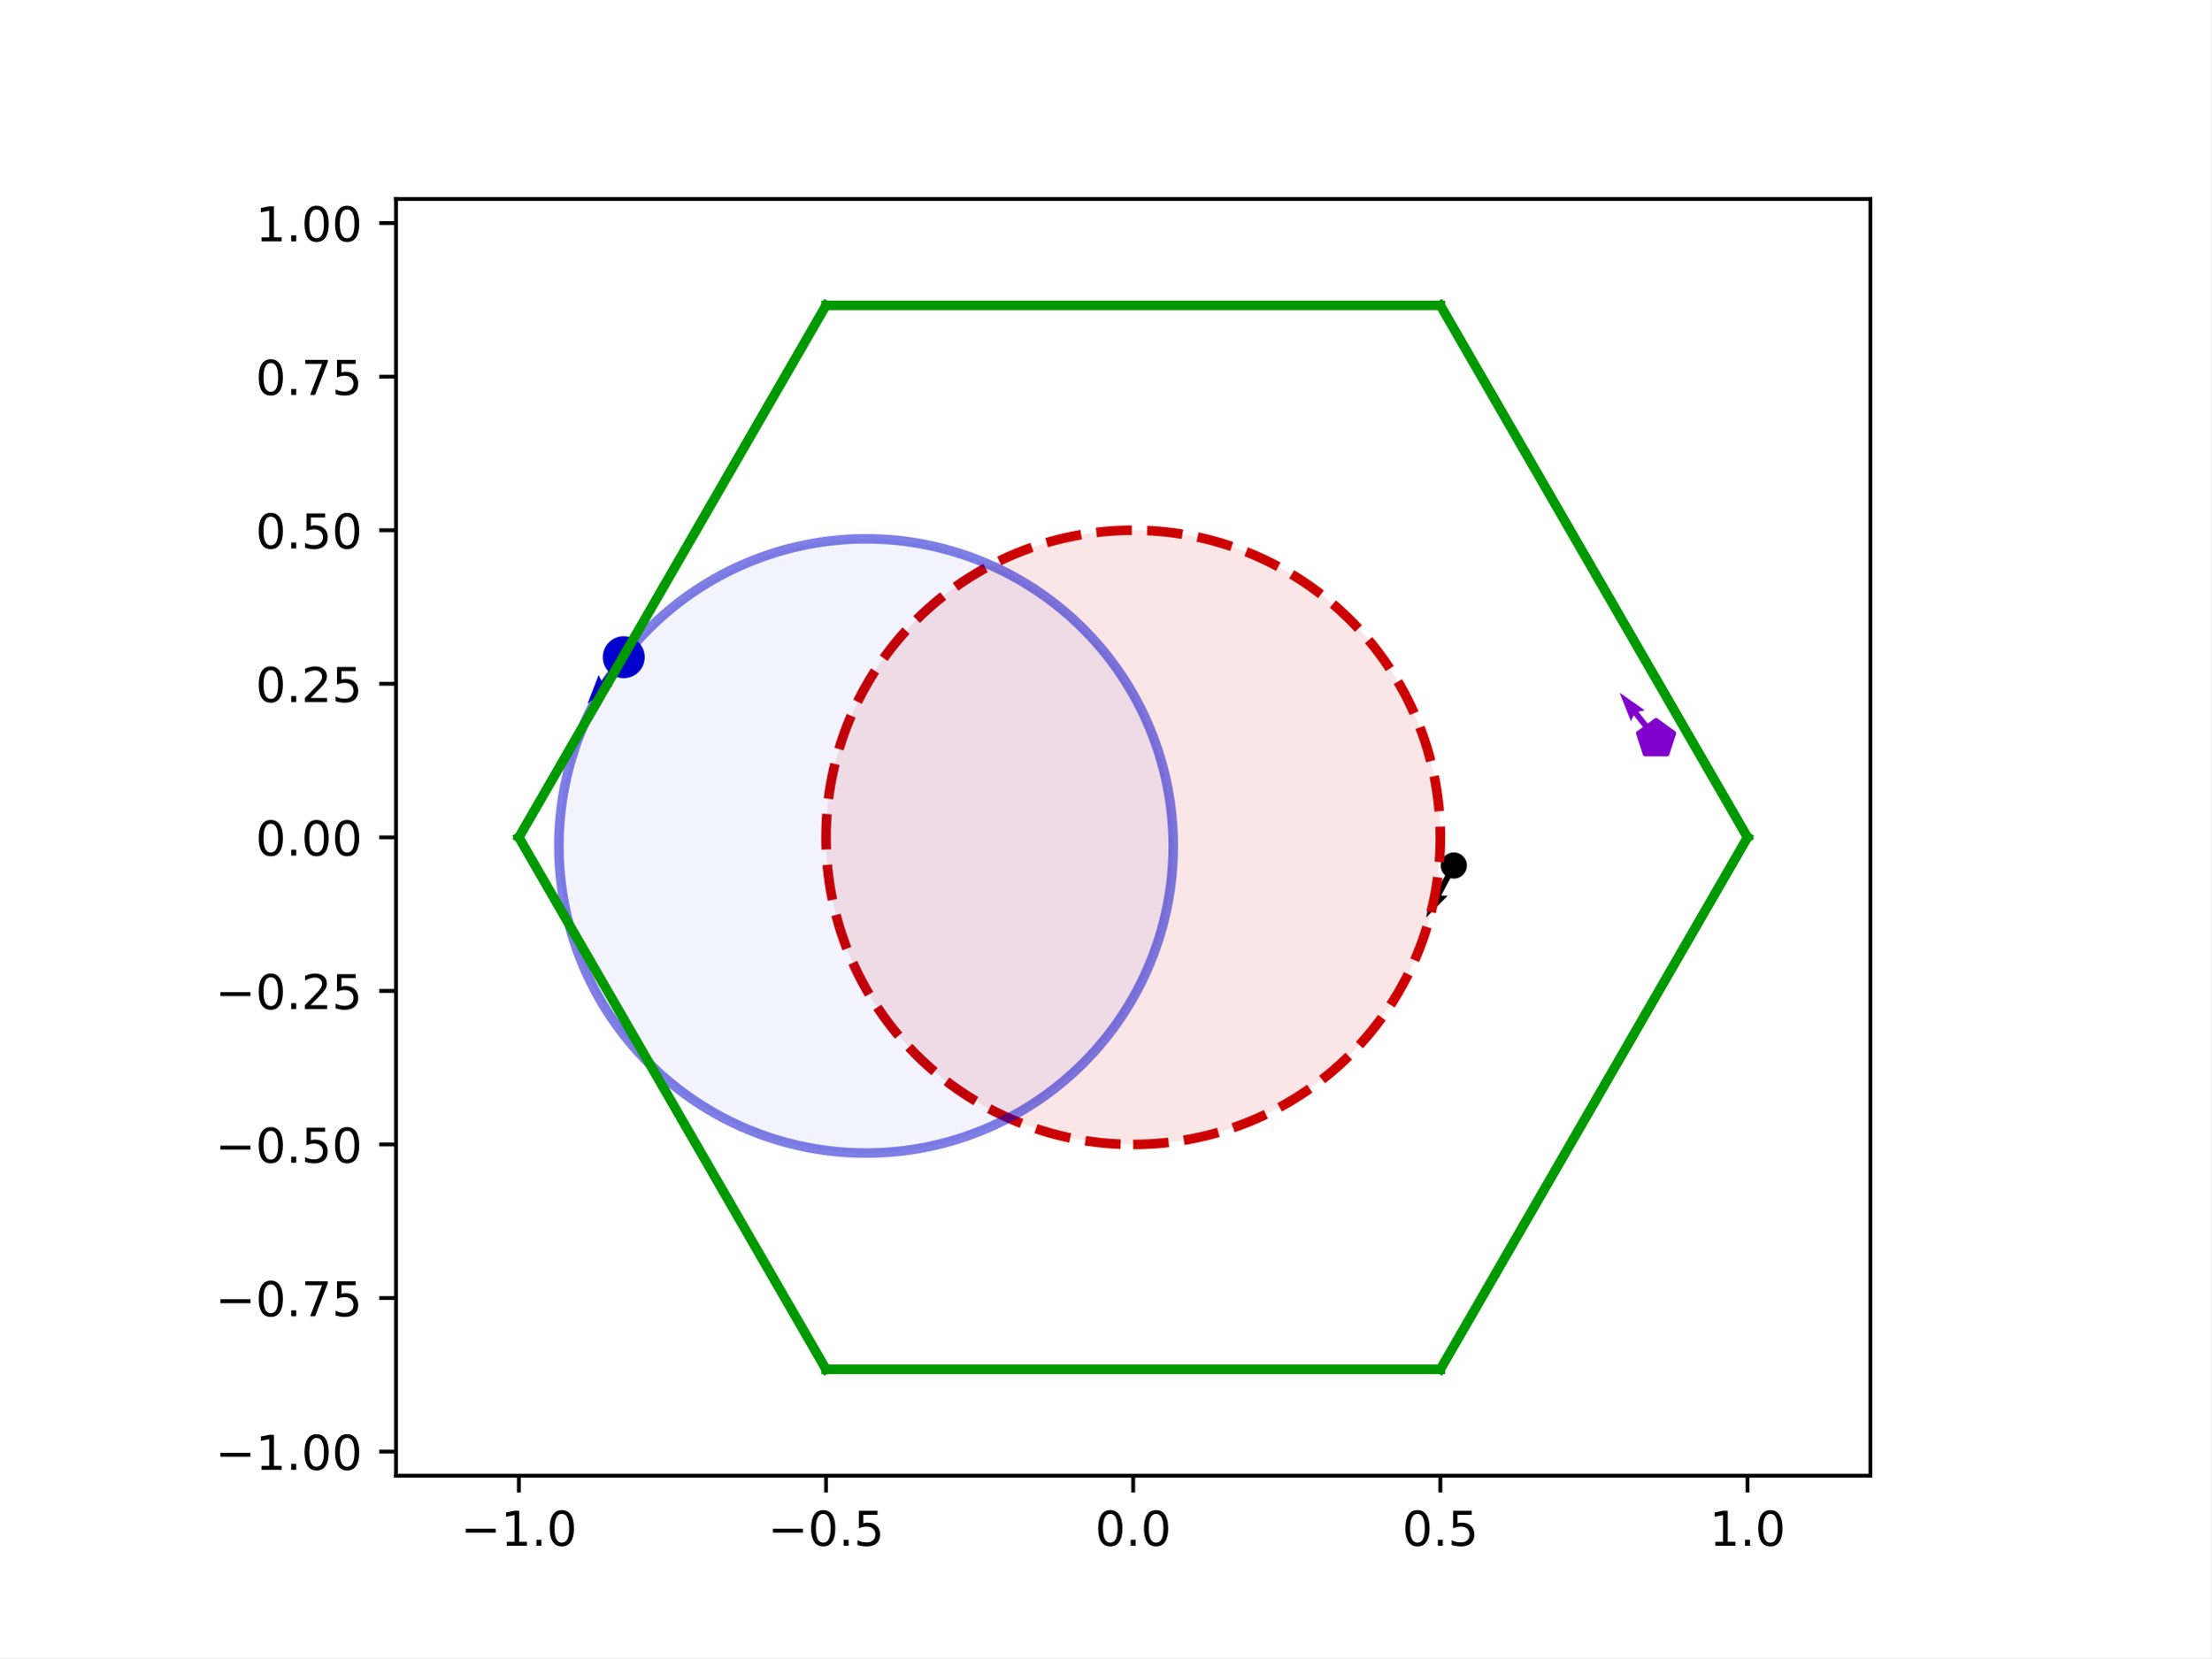
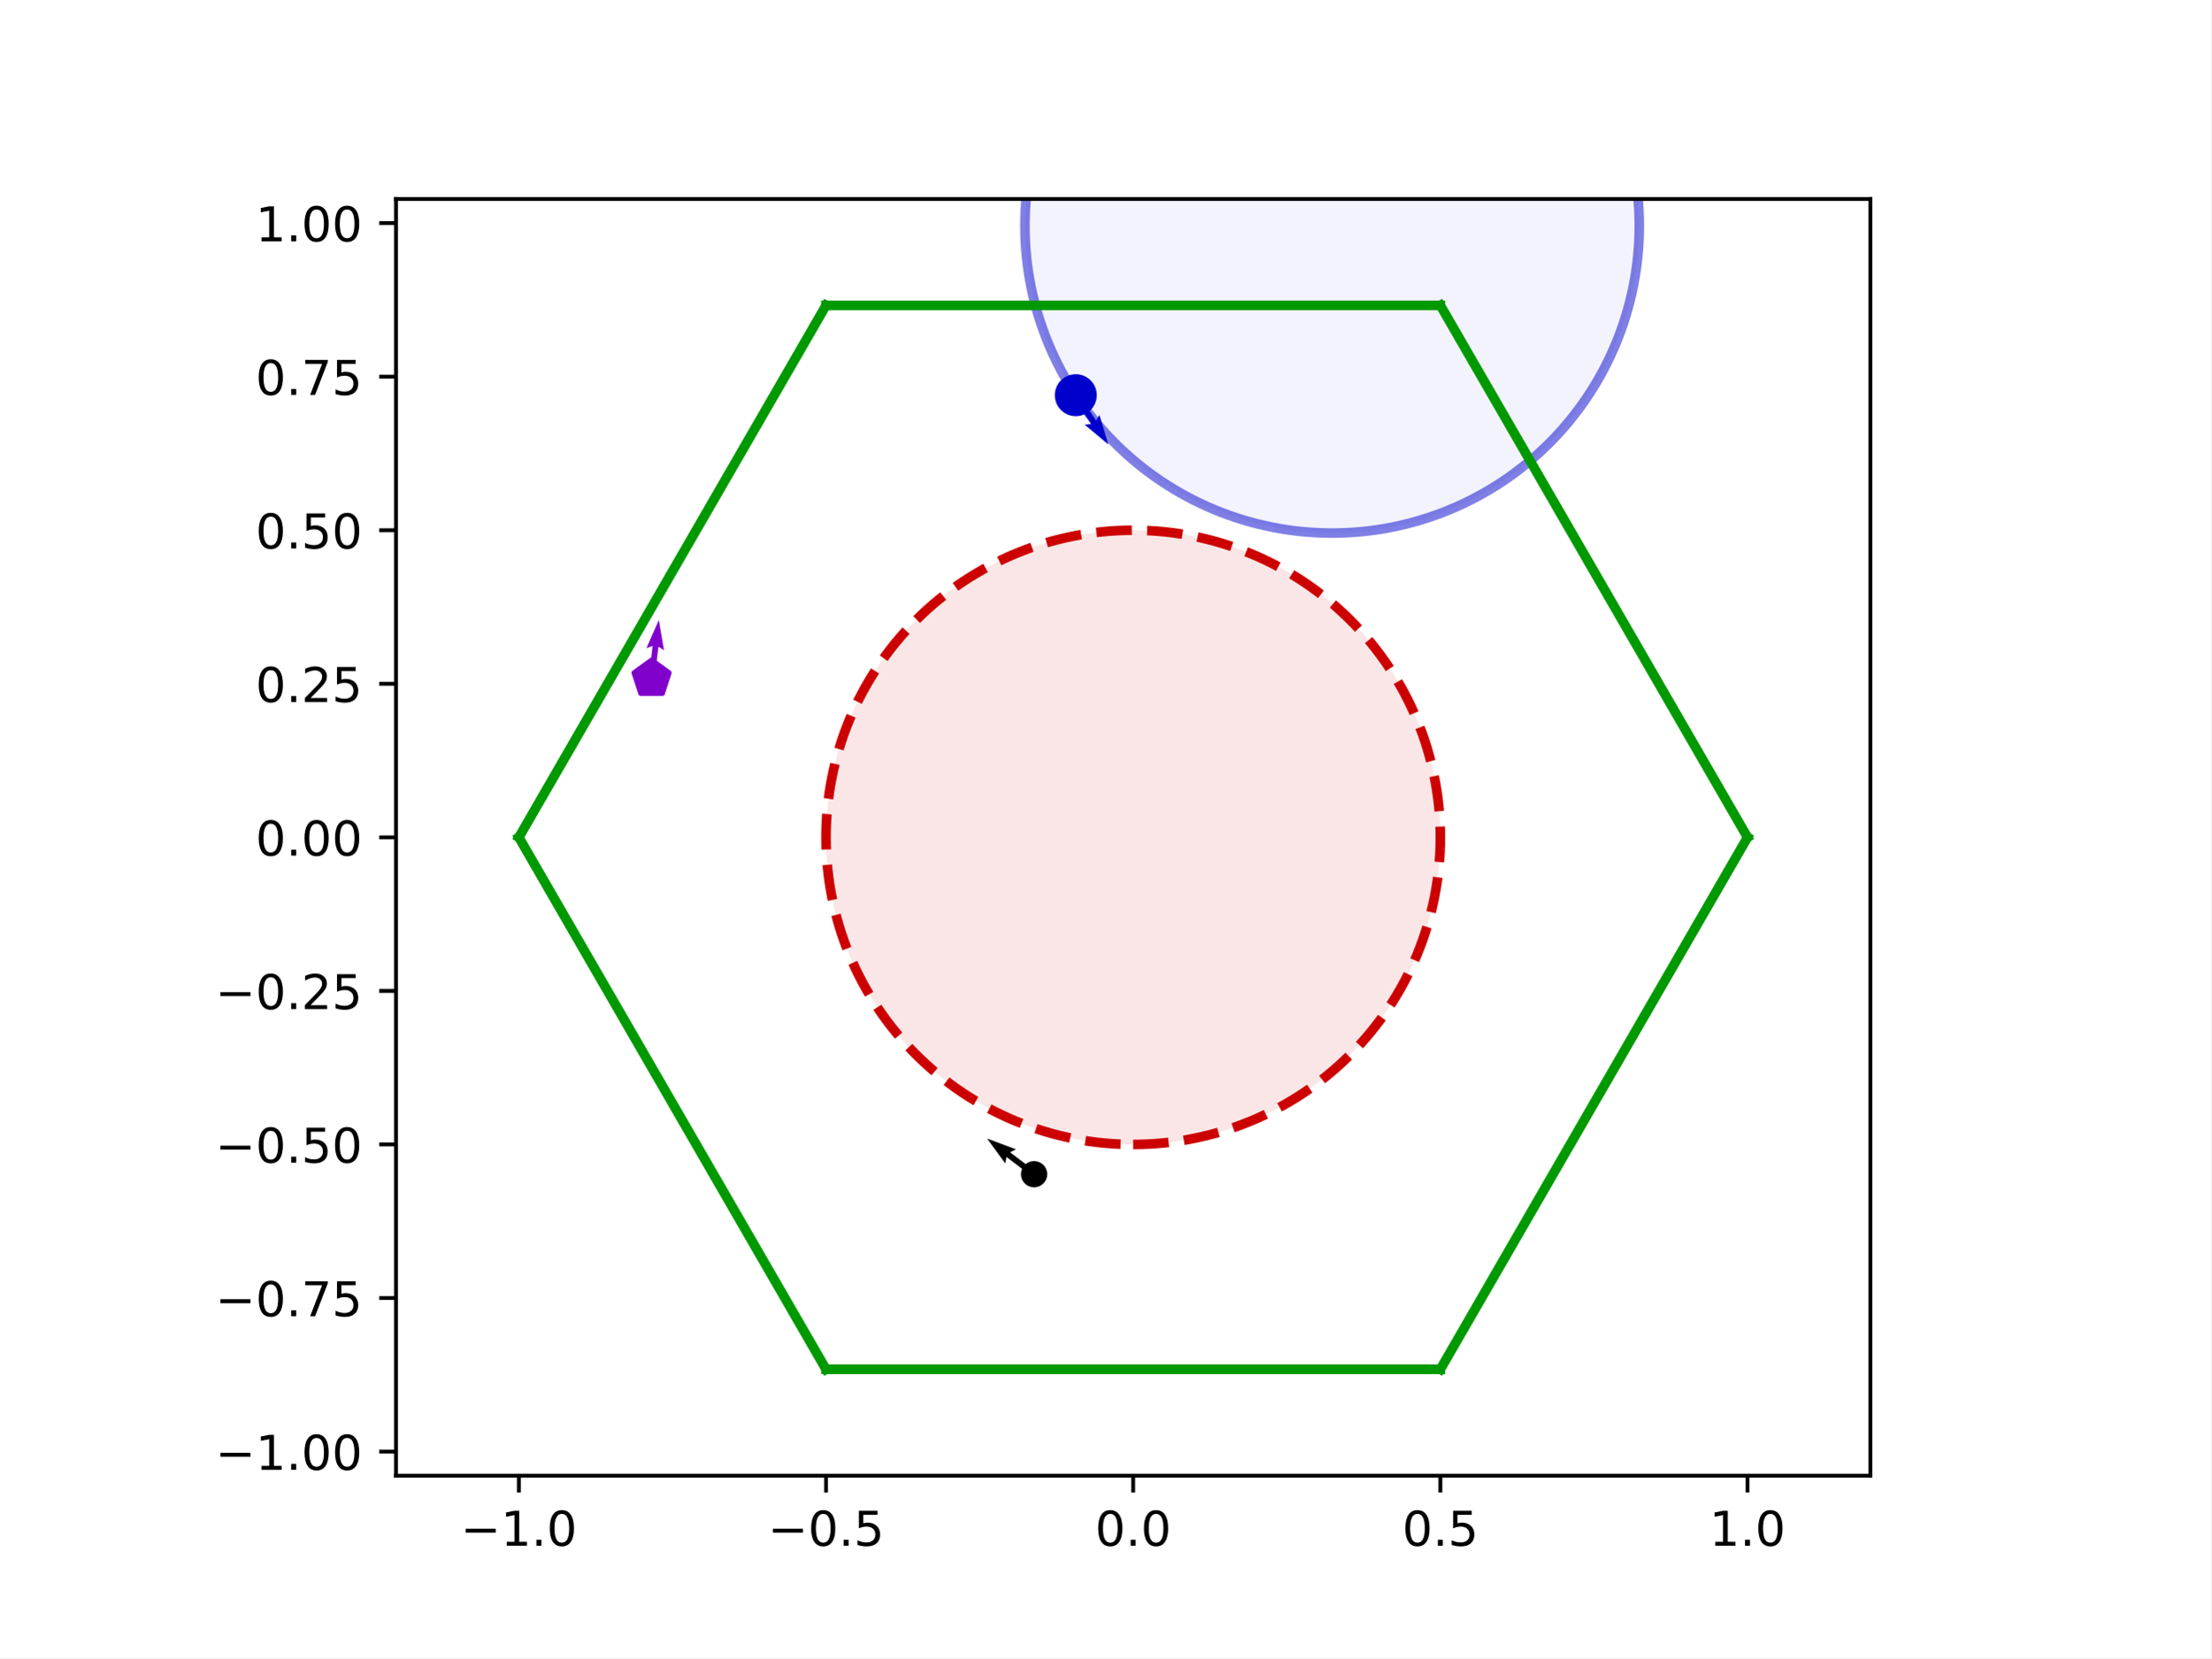
<svg xmlns="http://www.w3.org/2000/svg" xmlns:xlink="http://www.w3.org/1999/xlink" height="345.6pt" version="1.1" viewBox="0 0 460.8 345.6" width="460.8pt">
  <defs>
    <style type="text/css">
*{stroke-linecap:butt;stroke-linejoin:round;}
  </style>
  </defs>
  <g id="figure_1">
    <g id="patch_1">
      <path d="M 0 345.6  L 460.8 345.6  L 460.8 0  L 0 0  z " style="fill:#ffffff;" />
    </g>
    <g id="axes_1">
      <g id="patch_2">
        <path d="M 82.52 307.584  L 389.8 307.584  L 389.8 41.472  L 82.52 41.472  z " style="fill:#ffffff;" />
      </g>
      <g id="PathCollection_1">
        <defs>
-           <path d="M 0 2.236  C 0.593 2.236 1.162 2 1.581 1.581  C 2 1.162 2.236 0.593 2.236 0  C 2.236 -0.593 2 -1.162 1.581 -1.581  C 1.162 -2 0.593 -2.236 0 -2.236  C -0.593 -2.236 -1.162 -2 -1.581 -1.581  C -2 -1.162 -2.236 -0.593 -2.236 0  C -2.236 0.593 -2 1.162 -1.581 1.581  C -1.162 2 -0.593 2.236 0 2.236  z " id="m511774af8a" style="stroke:#000000;" />
+           <path d="M 0 2.236  C 0.593 2.236 1.162 2 1.581 1.581  C 2 1.162 2.236 0.593 2.236 0  C 2.236 -0.593 2 -1.162 1.581 -1.581  C 1.162 -2 0.593 -2.236 0 -2.236  C -0.593 -2.236 -1.162 -2 -1.581 -1.581  C -2 -1.162 -2.236 -0.593 -2.236 0  C -2.236 0.593 -2 1.162 -1.581 1.581  C -1.162 2 -0.593 2.236 0 2.236  z " id="m1818370853" style="stroke:#000000;" />
        </defs>
-         <g clip-path="url(#p103a9321db)">
-           <use style="stroke:#000000;" x="302.982" xlink:href="#m511774af8a" y="180.401" />
+         <g clip-path="url(#pc651e2a805)">
+           <use style="stroke:#000000;" x="215.508" xlink:href="#m1818370853" y="244.746" />
        </g>
      </g>
      <g id="Quiver_1">
-         <path clip-path="url(#p103a9321db)" d="M 303.524 180.69  L 300.347 186.657  L 301.72 186.692  L 297.204 191.25  L 298.466 184.959  L 299.262 186.079  L 302.44 180.112  L 303.524 180.69  " />
+         <path clip-path="url(#pc651e2a805)" d="M 215.137 245.236  L 209.751 241.149  L 209.498 242.5  L 205.716 237.317  L 211.727 239.563  L 210.494 240.17  L 215.88 244.256  L 215.137 245.236  " />
      </g>
      <g id="PathCollection_2">
        <defs>
-           <path d="M 0 -3.873  L -3.683 -1.197  L -2.276 3.133  L 2.276 3.133  L 3.683 -1.197  z " id="m5eccae2c12" style="stroke:#8000cc;" />
+           <path d="M 0 -3.873  L -3.683 -1.197  L -2.276 3.133  L 2.276 3.133  L 3.683 -1.197  z " id="m49138042fa" style="stroke:#8000cc;" />
        </defs>
-         <g clip-path="url(#p103a9321db)">
-           <use style="fill:#8000cc;stroke:#8000cc;" x="345.138" xlink:href="#m5eccae2c12" y="154.028" />
+         <g clip-path="url(#pc651e2a805)">
+           <use style="fill:#8000cc;stroke:#8000cc;" x="135.783" xlink:href="#m49138042fa" y="141.417" />
        </g>
      </g>
      <g id="Quiver_2">
-         <path clip-path="url(#p103a9321db)" d="M 344.656 154.408  L 340.473 149.097  L 339.888 150.34  L 337.534 144.371  L 342.785 148.059  L 341.439 148.337  L 345.621 153.648  L 344.656 154.408  " style="fill:#8000cc;" />
+         <path clip-path="url(#pc651e2a805)" d="M 135.173 141.341  L 136.007 134.633  L 134.712 135.091  L 137.3 129.22  L 138.371 135.546  L 137.227 134.784  L 136.393 141.493  L 135.173 141.341  " style="fill:#8000cc;" />
      </g>
      <g id="PathCollection_3">
        <defs>
-           <path d="M 0 3.873  C 1.027 3.873 2.012 3.465 2.739 2.739  C 3.465 2.012 3.873 1.027 3.873 0  C 3.873 -1.027 3.465 -2.012 2.739 -2.739  C 2.012 -3.465 1.027 -3.873 0 -3.873  C -1.027 -3.873 -2.012 -3.465 -2.739 -2.739  C -3.465 -2.012 -3.873 -1.027 -3.873 0  C -3.873 1.027 -3.465 2.012 -2.739 2.739  C -2.012 3.465 -1.027 3.873 0 3.873  z " id="m5a3e197e08" style="stroke:#0000cc;" />
+           <path d="M 0 3.873  C 1.027 3.873 2.012 3.465 2.739 2.739  C 3.465 2.012 3.873 1.027 3.873 0  C 3.873 -1.027 3.465 -2.012 2.739 -2.739  C 2.012 -3.465 1.027 -3.873 0 -3.873  C -1.027 -3.873 -2.012 -3.465 -2.739 -2.739  C -3.465 -2.012 -3.873 -1.027 -3.873 0  C -3.873 1.027 -3.465 2.012 -2.739 2.739  C -2.012 3.465 -1.027 3.873 0 3.873  z " id="m3a2e17cdf9" style="stroke:#0000cc;" />
        </defs>
-         <g clip-path="url(#p103a9321db)">
-           <use style="fill:#0000cc;stroke:#0000cc;" x="129.986" xlink:href="#m5a3e197e08" y="136.977" />
+         <g clip-path="url(#pc651e2a805)">
+           <use style="fill:#0000cc;stroke:#0000cc;" x="224.197" xlink:href="#m3a2e17cdf9" y="82.368" />
        </g>
      </g>
      <g id="Quiver_3">
-         <path clip-path="url(#p103a9321db)" d="M 130.471 137.355  L 126.316 142.688  L 127.664 142.958  L 122.432 146.673  L 124.755 140.692  L 125.347 141.932  L 129.502 136.6  L 130.471 137.355  " style="fill:#0000cc;" />
+         <path clip-path="url(#pc651e2a805)" d="M 224.71 82.03  L 228.435 87.671  L 229.122 86.48  L 230.971 92.625  L 226.045 88.512  L 227.41 88.348  L 223.684 82.707  L 224.71 82.03  " style="fill:#0000cc;" />
      </g>
      <g id="patch_3">
-         <path clip-path="url(#p103a9321db)" d="M 236.16 238.545  C 253.137 238.545 269.422 231.799 281.427 219.795  C 293.431 207.79 300.177 191.505 300.177 174.528  C 300.177 157.551 293.431 141.266 281.427 129.261  C 269.422 117.257 253.137 110.511 236.16 110.511  C 219.183 110.511 202.898 117.257 190.893 129.261  C 178.889 141.266 172.143 157.551 172.143 174.528  C 172.143 191.505 178.889 207.79 190.893 219.795  C 202.898 231.799 219.183 238.545 236.16 238.545  z " style="fill:#cc0000;fill-opacity:0.1;stroke:#cc0000;stroke-dasharray:7.4,3.2;stroke-dashoffset:0;stroke-linejoin:miter;stroke-width:2;" />
+         <path clip-path="url(#pc651e2a805)" d="M 236.16 238.545  C 253.137 238.545 269.422 231.799 281.427 219.795  C 293.431 207.79 300.177 191.505 300.177 174.528  C 300.177 157.551 293.431 141.266 281.427 129.261  C 269.422 117.257 253.137 110.511 236.16 110.511  C 219.183 110.511 202.898 117.257 190.893 129.261  C 178.889 141.266 172.143 157.551 172.143 174.528  C 172.143 191.505 178.889 207.79 190.893 219.795  C 202.898 231.799 219.183 238.545 236.16 238.545  z " style="fill:#cc0000;fill-opacity:0.1;stroke:#cc0000;stroke-dasharray:7.4,3.2;stroke-dashoffset:0;stroke-linejoin:miter;stroke-width:2;" />
      </g>
      <g id="patch_4">
-         <path clip-path="url(#p103a9321db)" d="M 180.485 240.339  C 197.462 240.339 213.747 233.593 225.752 221.589  C 237.756 209.584 244.502 193.299 244.502 176.322  C 244.502 159.345 237.756 143.06 225.752 131.056  C 213.747 119.051 197.462 112.305 180.485 112.305  C 163.508 112.305 147.223 119.051 135.218 131.056  C 123.214 143.06 116.468 159.345 116.468 176.322  C 116.468 193.299 123.214 209.584 135.218 221.589  C 147.223 233.593 163.508 240.339 180.485 240.339  z " style="fill:#0000cc;fill-opacity:0.05;stroke:#0000cc;stroke-linejoin:miter;stroke-opacity:0.5;stroke-width:2;" />
+         <path clip-path="url(#pc651e2a805)" d="M 277.615 111.106  C 294.593 111.106 310.877 104.36 322.882 92.356  C 334.887 80.351 341.632 64.066 341.632 47.089  C 341.632 30.112 334.887 13.827 322.882 1.822  C 310.877 -10.182 294.593 -16.928 277.615 -16.928  C 260.638 -16.928 244.354 -10.182 232.349 1.822  C 220.344 13.827 213.599 30.112 213.599 47.089  C 213.599 64.066 220.344 80.351 232.349 92.356  C 244.354 104.36 260.638 111.106 277.615 111.106  z " style="fill:#0000cc;fill-opacity:0.05;stroke:#0000cc;stroke-linejoin:miter;stroke-opacity:0.5;stroke-width:2;" />
      </g>
      <g id="matplotlib.axis_1">
        <g id="xtick_1">
          <g id="line2d_1">
            <defs>
-               <path d="M 0 0  L 0 3.5  " id="m5ecb912697" style="stroke:#000000;stroke-width:0.8;" />
-             </defs>
-             <g>
-               <use style="stroke:#000000;stroke-width:0.8;" x="108.127" xlink:href="#m5ecb912697" y="307.584" />
+               <path d="M 0 0  L 0 3.5  " id="mcf203303aa" style="stroke:#000000;stroke-width:0.8;" />
+             </defs>
+             <g>
+               <use style="stroke:#000000;stroke-width:0.8;" x="108.127" xlink:href="#mcf203303aa" y="307.584" />
            </g>
          </g>
          <g id="text_1">
            <defs>
              <path d="M 10.594 35.5  L 73.188 35.5  L 73.188 27.203  L 10.594 27.203  z " id="DejaVuSans-8722" />
              <path d="M 12.406 8.297  L 28.516 8.297  L 28.516 63.922  L 10.984 60.406  L 10.984 69.391  L 28.422 72.906  L 38.281 72.906  L 38.281 8.297  L 54.391 8.297  L 54.391 0  L 12.406 0  z " id="DejaVuSans-49" />
              <path d="M 10.688 12.406  L 21 12.406  L 21 0  L 10.688 0  z " id="DejaVuSans-46" />
              <path d="M 31.781 66.406  Q 24.172 66.406 20.328 58.906  Q 16.5 51.422 16.5 36.375  Q 16.5 21.391 20.328 13.891  Q 24.172 6.391 31.781 6.391  Q 39.453 6.391 43.281 13.891  Q 47.125 21.391 47.125 36.375  Q 47.125 51.422 43.281 58.906  Q 39.453 66.406 31.781 66.406  z M 31.781 74.219  Q 44.047 74.219 50.516 64.516  Q 56.984 54.828 56.984 36.375  Q 56.984 17.969 50.516 8.266  Q 44.047 -1.422 31.781 -1.422  Q 19.531 -1.422 13.062 8.266  Q 6.594 17.969 6.594 36.375  Q 6.594 54.828 13.062 64.516  Q 19.531 74.219 31.781 74.219  z " id="DejaVuSans-48" />
            </defs>
            <g transform="translate(95.9854 322.1824)scale(0.1 -0.1)">
              <use xlink:href="#DejaVuSans-8722" />
              <use x="83.789" xlink:href="#DejaVuSans-49" />
              <use x="147.412" xlink:href="#DejaVuSans-46" />
              <use x="179.199" xlink:href="#DejaVuSans-48" />
            </g>
          </g>
        </g>
        <g id="xtick_2">
          <g id="line2d_2">
            <g>
-               <use style="stroke:#000000;stroke-width:0.8;" x="172.143" xlink:href="#m5ecb912697" y="307.584" />
+               <use style="stroke:#000000;stroke-width:0.8;" x="172.143" xlink:href="#mcf203303aa" y="307.584" />
            </g>
          </g>
          <g id="text_2">
            <defs>
              <path d="M 10.797 72.906  L 49.516 72.906  L 49.516 64.594  L 19.828 64.594  L 19.828 46.734  Q 21.969 47.469 24.109 47.828  Q 26.266 48.188 28.422 48.188  Q 40.625 48.188 47.75 41.5  Q 54.891 34.812 54.891 23.391  Q 54.891 11.625 47.562 5.094  Q 40.234 -1.422 26.906 -1.422  Q 22.312 -1.422 17.547 -0.641  Q 12.797 0.141 7.719 1.703  L 7.719 11.625  Q 12.109 9.234 16.797 8.062  Q 21.484 6.891 26.703 6.891  Q 35.156 6.891 40.078 11.328  Q 45.016 15.766 45.016 23.391  Q 45.016 31 40.078 35.438  Q 35.156 39.891 26.703 39.891  Q 22.75 39.891 18.812 39.016  Q 14.891 38.141 10.797 36.281  z " id="DejaVuSans-53" />
            </defs>
            <g transform="translate(160.002 322.1824)scale(0.1 -0.1)">
              <use xlink:href="#DejaVuSans-8722" />
              <use x="83.789" xlink:href="#DejaVuSans-48" />
              <use x="147.412" xlink:href="#DejaVuSans-46" />
              <use x="179.199" xlink:href="#DejaVuSans-53" />
            </g>
          </g>
        </g>
        <g id="xtick_3">
          <g id="line2d_3">
            <g>
-               <use style="stroke:#000000;stroke-width:0.8;" x="236.16" xlink:href="#m5ecb912697" y="307.584" />
+               <use style="stroke:#000000;stroke-width:0.8;" x="236.16" xlink:href="#mcf203303aa" y="307.584" />
            </g>
          </g>
          <g id="text_3">
            <g transform="translate(228.2084 322.1824)scale(0.1 -0.1)">
              <use xlink:href="#DejaVuSans-48" />
              <use x="63.623" xlink:href="#DejaVuSans-46" />
              <use x="95.41" xlink:href="#DejaVuSans-48" />
            </g>
          </g>
        </g>
        <g id="xtick_4">
          <g id="line2d_4">
            <g>
-               <use style="stroke:#000000;stroke-width:0.8;" x="300.177" xlink:href="#m5ecb912697" y="307.584" />
+               <use style="stroke:#000000;stroke-width:0.8;" x="300.177" xlink:href="#mcf203303aa" y="307.584" />
            </g>
          </g>
          <g id="text_4">
            <g transform="translate(292.225 322.1824)scale(0.1 -0.1)">
              <use xlink:href="#DejaVuSans-48" />
              <use x="63.623" xlink:href="#DejaVuSans-46" />
              <use x="95.41" xlink:href="#DejaVuSans-53" />
            </g>
          </g>
        </g>
        <g id="xtick_5">
          <g id="line2d_5">
            <g>
-               <use style="stroke:#000000;stroke-width:0.8;" x="364.193" xlink:href="#m5ecb912697" y="307.584" />
+               <use style="stroke:#000000;stroke-width:0.8;" x="364.193" xlink:href="#mcf203303aa" y="307.584" />
            </g>
          </g>
          <g id="text_5">
            <g transform="translate(356.2416 322.1824)scale(0.1 -0.1)">
              <use xlink:href="#DejaVuSans-49" />
              <use x="63.623" xlink:href="#DejaVuSans-46" />
              <use x="95.41" xlink:href="#DejaVuSans-48" />
            </g>
          </g>
        </g>
      </g>
      <g id="matplotlib.axis_2">
        <g id="ytick_1">
          <g id="line2d_6">
            <defs>
-               <path d="M 0 0  L -3.5 0  " id="m54b7f2fddf" style="stroke:#000000;stroke-width:0.8;" />
-             </defs>
-             <g>
-               <use style="stroke:#000000;stroke-width:0.8;" x="82.52" xlink:href="#m54b7f2fddf" y="302.561" />
+               <path d="M 0 0  L -3.5 0  " id="m41e907c95d" style="stroke:#000000;stroke-width:0.8;" />
+             </defs>
+             <g>
+               <use style="stroke:#000000;stroke-width:0.8;" x="82.52" xlink:href="#m41e907c95d" y="302.561" />
            </g>
          </g>
          <g id="text_6">
            <g transform="translate(44.87485 306.3604)scale(0.1 -0.1)">
              <use xlink:href="#DejaVuSans-8722" />
              <use x="83.789" xlink:href="#DejaVuSans-49" />
              <use x="147.412" xlink:href="#DejaVuSans-46" />
              <use x="179.199" xlink:href="#DejaVuSans-48" />
              <use x="242.822" xlink:href="#DejaVuSans-48" />
            </g>
          </g>
        </g>
        <g id="ytick_2">
          <g id="line2d_7">
            <g>
-               <use style="stroke:#000000;stroke-width:0.8;" x="82.52" xlink:href="#m54b7f2fddf" y="270.553" />
+               <use style="stroke:#000000;stroke-width:0.8;" x="82.52" xlink:href="#m41e907c95d" y="270.553" />
            </g>
          </g>
          <g id="text_7">
            <defs>
              <path d="M 8.203 72.906  L 55.078 72.906  L 55.078 68.703  L 28.609 0  L 18.312 0  L 43.219 64.594  L 8.203 64.594  z " id="DejaVuSans-55" />
            </defs>
            <g transform="translate(44.87485 274.3521)scale(0.1 -0.1)">
              <use xlink:href="#DejaVuSans-8722" />
              <use x="83.789" xlink:href="#DejaVuSans-48" />
              <use x="147.412" xlink:href="#DejaVuSans-46" />
              <use x="179.199" xlink:href="#DejaVuSans-55" />
              <use x="242.822" xlink:href="#DejaVuSans-53" />
            </g>
          </g>
        </g>
        <g id="ytick_3">
          <g id="line2d_8">
            <g>
-               <use style="stroke:#000000;stroke-width:0.8;" x="82.52" xlink:href="#m54b7f2fddf" y="238.545" />
+               <use style="stroke:#000000;stroke-width:0.8;" x="82.52" xlink:href="#m41e907c95d" y="238.545" />
            </g>
          </g>
          <g id="text_8">
            <g transform="translate(44.87485 242.3438)scale(0.1 -0.1)">
              <use xlink:href="#DejaVuSans-8722" />
              <use x="83.789" xlink:href="#DejaVuSans-48" />
              <use x="147.412" xlink:href="#DejaVuSans-46" />
              <use x="179.199" xlink:href="#DejaVuSans-53" />
              <use x="242.822" xlink:href="#DejaVuSans-48" />
            </g>
          </g>
        </g>
        <g id="ytick_4">
          <g id="line2d_9">
            <g>
-               <use style="stroke:#000000;stroke-width:0.8;" x="82.52" xlink:href="#m54b7f2fddf" y="206.536" />
+               <use style="stroke:#000000;stroke-width:0.8;" x="82.52" xlink:href="#m41e907c95d" y="206.536" />
            </g>
          </g>
          <g id="text_9">
            <defs>
              <path d="M 19.188 8.297  L 53.609 8.297  L 53.609 0  L 7.328 0  L 7.328 8.297  Q 12.938 14.109 22.625 23.891  Q 32.328 33.688 34.812 36.531  Q 39.547 41.844 41.422 45.531  Q 43.312 49.219 43.312 52.781  Q 43.312 58.594 39.234 62.25  Q 35.156 65.922 28.609 65.922  Q 23.969 65.922 18.812 64.312  Q 13.672 62.703 7.812 59.422  L 7.812 69.391  Q 13.766 71.781 18.938 73  Q 24.125 74.219 28.422 74.219  Q 39.75 74.219 46.484 68.547  Q 53.219 62.891 53.219 53.422  Q 53.219 48.922 51.531 44.891  Q 49.859 40.875 45.406 35.406  Q 44.188 33.984 37.641 27.219  Q 31.109 20.453 19.188 8.297  z " id="DejaVuSans-50" />
            </defs>
            <g transform="translate(44.87485 210.3355)scale(0.1 -0.1)">
              <use xlink:href="#DejaVuSans-8722" />
              <use x="83.789" xlink:href="#DejaVuSans-48" />
              <use x="147.412" xlink:href="#DejaVuSans-46" />
              <use x="179.199" xlink:href="#DejaVuSans-50" />
              <use x="242.822" xlink:href="#DejaVuSans-53" />
            </g>
          </g>
        </g>
        <g id="ytick_5">
          <g id="line2d_10">
            <g>
-               <use style="stroke:#000000;stroke-width:0.8;" x="82.52" xlink:href="#m54b7f2fddf" y="174.528" />
+               <use style="stroke:#000000;stroke-width:0.8;" x="82.52" xlink:href="#m41e907c95d" y="174.528" />
            </g>
          </g>
          <g id="text_10">
            <g transform="translate(53.25454 178.3272)scale(0.1 -0.1)">
              <use xlink:href="#DejaVuSans-48" />
              <use x="63.623" xlink:href="#DejaVuSans-46" />
              <use x="95.41" xlink:href="#DejaVuSans-48" />
              <use x="159.033" xlink:href="#DejaVuSans-48" />
            </g>
          </g>
        </g>
        <g id="ytick_6">
          <g id="line2d_11">
            <g>
-               <use style="stroke:#000000;stroke-width:0.8;" x="82.52" xlink:href="#m54b7f2fddf" y="142.52" />
+               <use style="stroke:#000000;stroke-width:0.8;" x="82.52" xlink:href="#m41e907c95d" y="142.52" />
            </g>
          </g>
          <g id="text_11">
            <g transform="translate(53.25454 146.3189)scale(0.1 -0.1)">
              <use xlink:href="#DejaVuSans-48" />
              <use x="63.623" xlink:href="#DejaVuSans-46" />
              <use x="95.41" xlink:href="#DejaVuSans-50" />
              <use x="159.033" xlink:href="#DejaVuSans-53" />
            </g>
          </g>
        </g>
        <g id="ytick_7">
          <g id="line2d_12">
            <g>
-               <use style="stroke:#000000;stroke-width:0.8;" x="82.52" xlink:href="#m54b7f2fddf" y="110.511" />
+               <use style="stroke:#000000;stroke-width:0.8;" x="82.52" xlink:href="#m41e907c95d" y="110.511" />
            </g>
          </g>
          <g id="text_12">
            <g transform="translate(53.25454 114.3106)scale(0.1 -0.1)">
              <use xlink:href="#DejaVuSans-48" />
              <use x="63.623" xlink:href="#DejaVuSans-46" />
              <use x="95.41" xlink:href="#DejaVuSans-53" />
              <use x="159.033" xlink:href="#DejaVuSans-48" />
            </g>
          </g>
        </g>
        <g id="ytick_8">
          <g id="line2d_13">
            <g>
-               <use style="stroke:#000000;stroke-width:0.8;" x="82.52" xlink:href="#m54b7f2fddf" y="78.503" />
+               <use style="stroke:#000000;stroke-width:0.8;" x="82.52" xlink:href="#m41e907c95d" y="78.503" />
            </g>
          </g>
          <g id="text_13">
            <g transform="translate(53.25454 82.30232)scale(0.1 -0.1)">
              <use xlink:href="#DejaVuSans-48" />
              <use x="63.623" xlink:href="#DejaVuSans-46" />
              <use x="95.41" xlink:href="#DejaVuSans-55" />
              <use x="159.033" xlink:href="#DejaVuSans-53" />
            </g>
          </g>
        </g>
        <g id="ytick_9">
          <g id="line2d_14">
            <g>
-               <use style="stroke:#000000;stroke-width:0.8;" x="82.52" xlink:href="#m54b7f2fddf" y="46.495" />
+               <use style="stroke:#000000;stroke-width:0.8;" x="82.52" xlink:href="#m41e907c95d" y="46.495" />
            </g>
          </g>
          <g id="text_14">
            <g transform="translate(53.25454 50.29402)scale(0.1 -0.1)">
              <use xlink:href="#DejaVuSans-49" />
              <use x="63.623" xlink:href="#DejaVuSans-46" />
              <use x="95.41" xlink:href="#DejaVuSans-48" />
              <use x="159.033" xlink:href="#DejaVuSans-48" />
            </g>
          </g>
        </g>
      </g>
      <g id="line2d_15">
-         <path clip-path="url(#p103a9321db)" d="M 300.177 63.648  L 172.143 63.648  " style="fill:none;stroke:#009900;stroke-linecap:square;stroke-width:2;" />
+         <path clip-path="url(#pc651e2a805)" d="M 300.177 63.648  L 172.143 63.648  " style="fill:none;stroke:#009900;stroke-linecap:square;stroke-width:2;" />
      </g>
      <g id="line2d_16">
-         <path clip-path="url(#p103a9321db)" d="M 172.143 63.648  L 108.127 174.528  " style="fill:none;stroke:#009900;stroke-linecap:square;stroke-width:2;" />
+         <path clip-path="url(#pc651e2a805)" d="M 172.143 63.648  L 108.127 174.528  " style="fill:none;stroke:#009900;stroke-linecap:square;stroke-width:2;" />
      </g>
      <g id="line2d_17">
-         <path clip-path="url(#p103a9321db)" d="M 108.127 174.528  L 172.143 285.408  " style="fill:none;stroke:#009900;stroke-linecap:square;stroke-width:2;" />
+         <path clip-path="url(#pc651e2a805)" d="M 108.127 174.528  L 172.143 285.408  " style="fill:none;stroke:#009900;stroke-linecap:square;stroke-width:2;" />
      </g>
      <g id="line2d_18">
-         <path clip-path="url(#p103a9321db)" d="M 172.143 285.408  L 300.177 285.408  " style="fill:none;stroke:#009900;stroke-linecap:square;stroke-width:2;" />
+         <path clip-path="url(#pc651e2a805)" d="M 172.143 285.408  L 300.177 285.408  " style="fill:none;stroke:#009900;stroke-linecap:square;stroke-width:2;" />
      </g>
      <g id="line2d_19">
-         <path clip-path="url(#p103a9321db)" d="M 300.177 285.408  L 364.193 174.528  " style="fill:none;stroke:#009900;stroke-linecap:square;stroke-width:2;" />
+         <path clip-path="url(#pc651e2a805)" d="M 300.177 285.408  L 364.193 174.528  " style="fill:none;stroke:#009900;stroke-linecap:square;stroke-width:2;" />
      </g>
      <g id="line2d_20">
-         <path clip-path="url(#p103a9321db)" d="M 364.193 174.528  L 300.177 63.648  " style="fill:none;stroke:#009900;stroke-linecap:square;stroke-width:2;" />
+         <path clip-path="url(#pc651e2a805)" d="M 364.193 174.528  L 300.177 63.648  " style="fill:none;stroke:#009900;stroke-linecap:square;stroke-width:2;" />
      </g>
      <g id="patch_5">
        <path d="M 82.52 307.584  L 82.52 41.472  " style="fill:none;stroke:#000000;stroke-linecap:square;stroke-linejoin:miter;stroke-width:0.8;" />
      </g>
      <g id="patch_6">
        <path d="M 389.8 307.584  L 389.8 41.472  " style="fill:none;stroke:#000000;stroke-linecap:square;stroke-linejoin:miter;stroke-width:0.8;" />
      </g>
      <g id="patch_7">
        <path d="M 82.52 307.584  L 389.8 307.584  " style="fill:none;stroke:#000000;stroke-linecap:square;stroke-linejoin:miter;stroke-width:0.8;" />
      </g>
      <g id="patch_8">
        <path d="M 82.52 41.472  L 389.8 41.472  " style="fill:none;stroke:#000000;stroke-linecap:square;stroke-linejoin:miter;stroke-width:0.8;" />
      </g>
    </g>
  </g>
  <defs>
-     <clipPath id="p103a9321db">
+     <clipPath id="pc651e2a805">
      <rect height="266.112" width="307.28" x="82.52" y="41.472" />
    </clipPath>
  </defs>
</svg>
